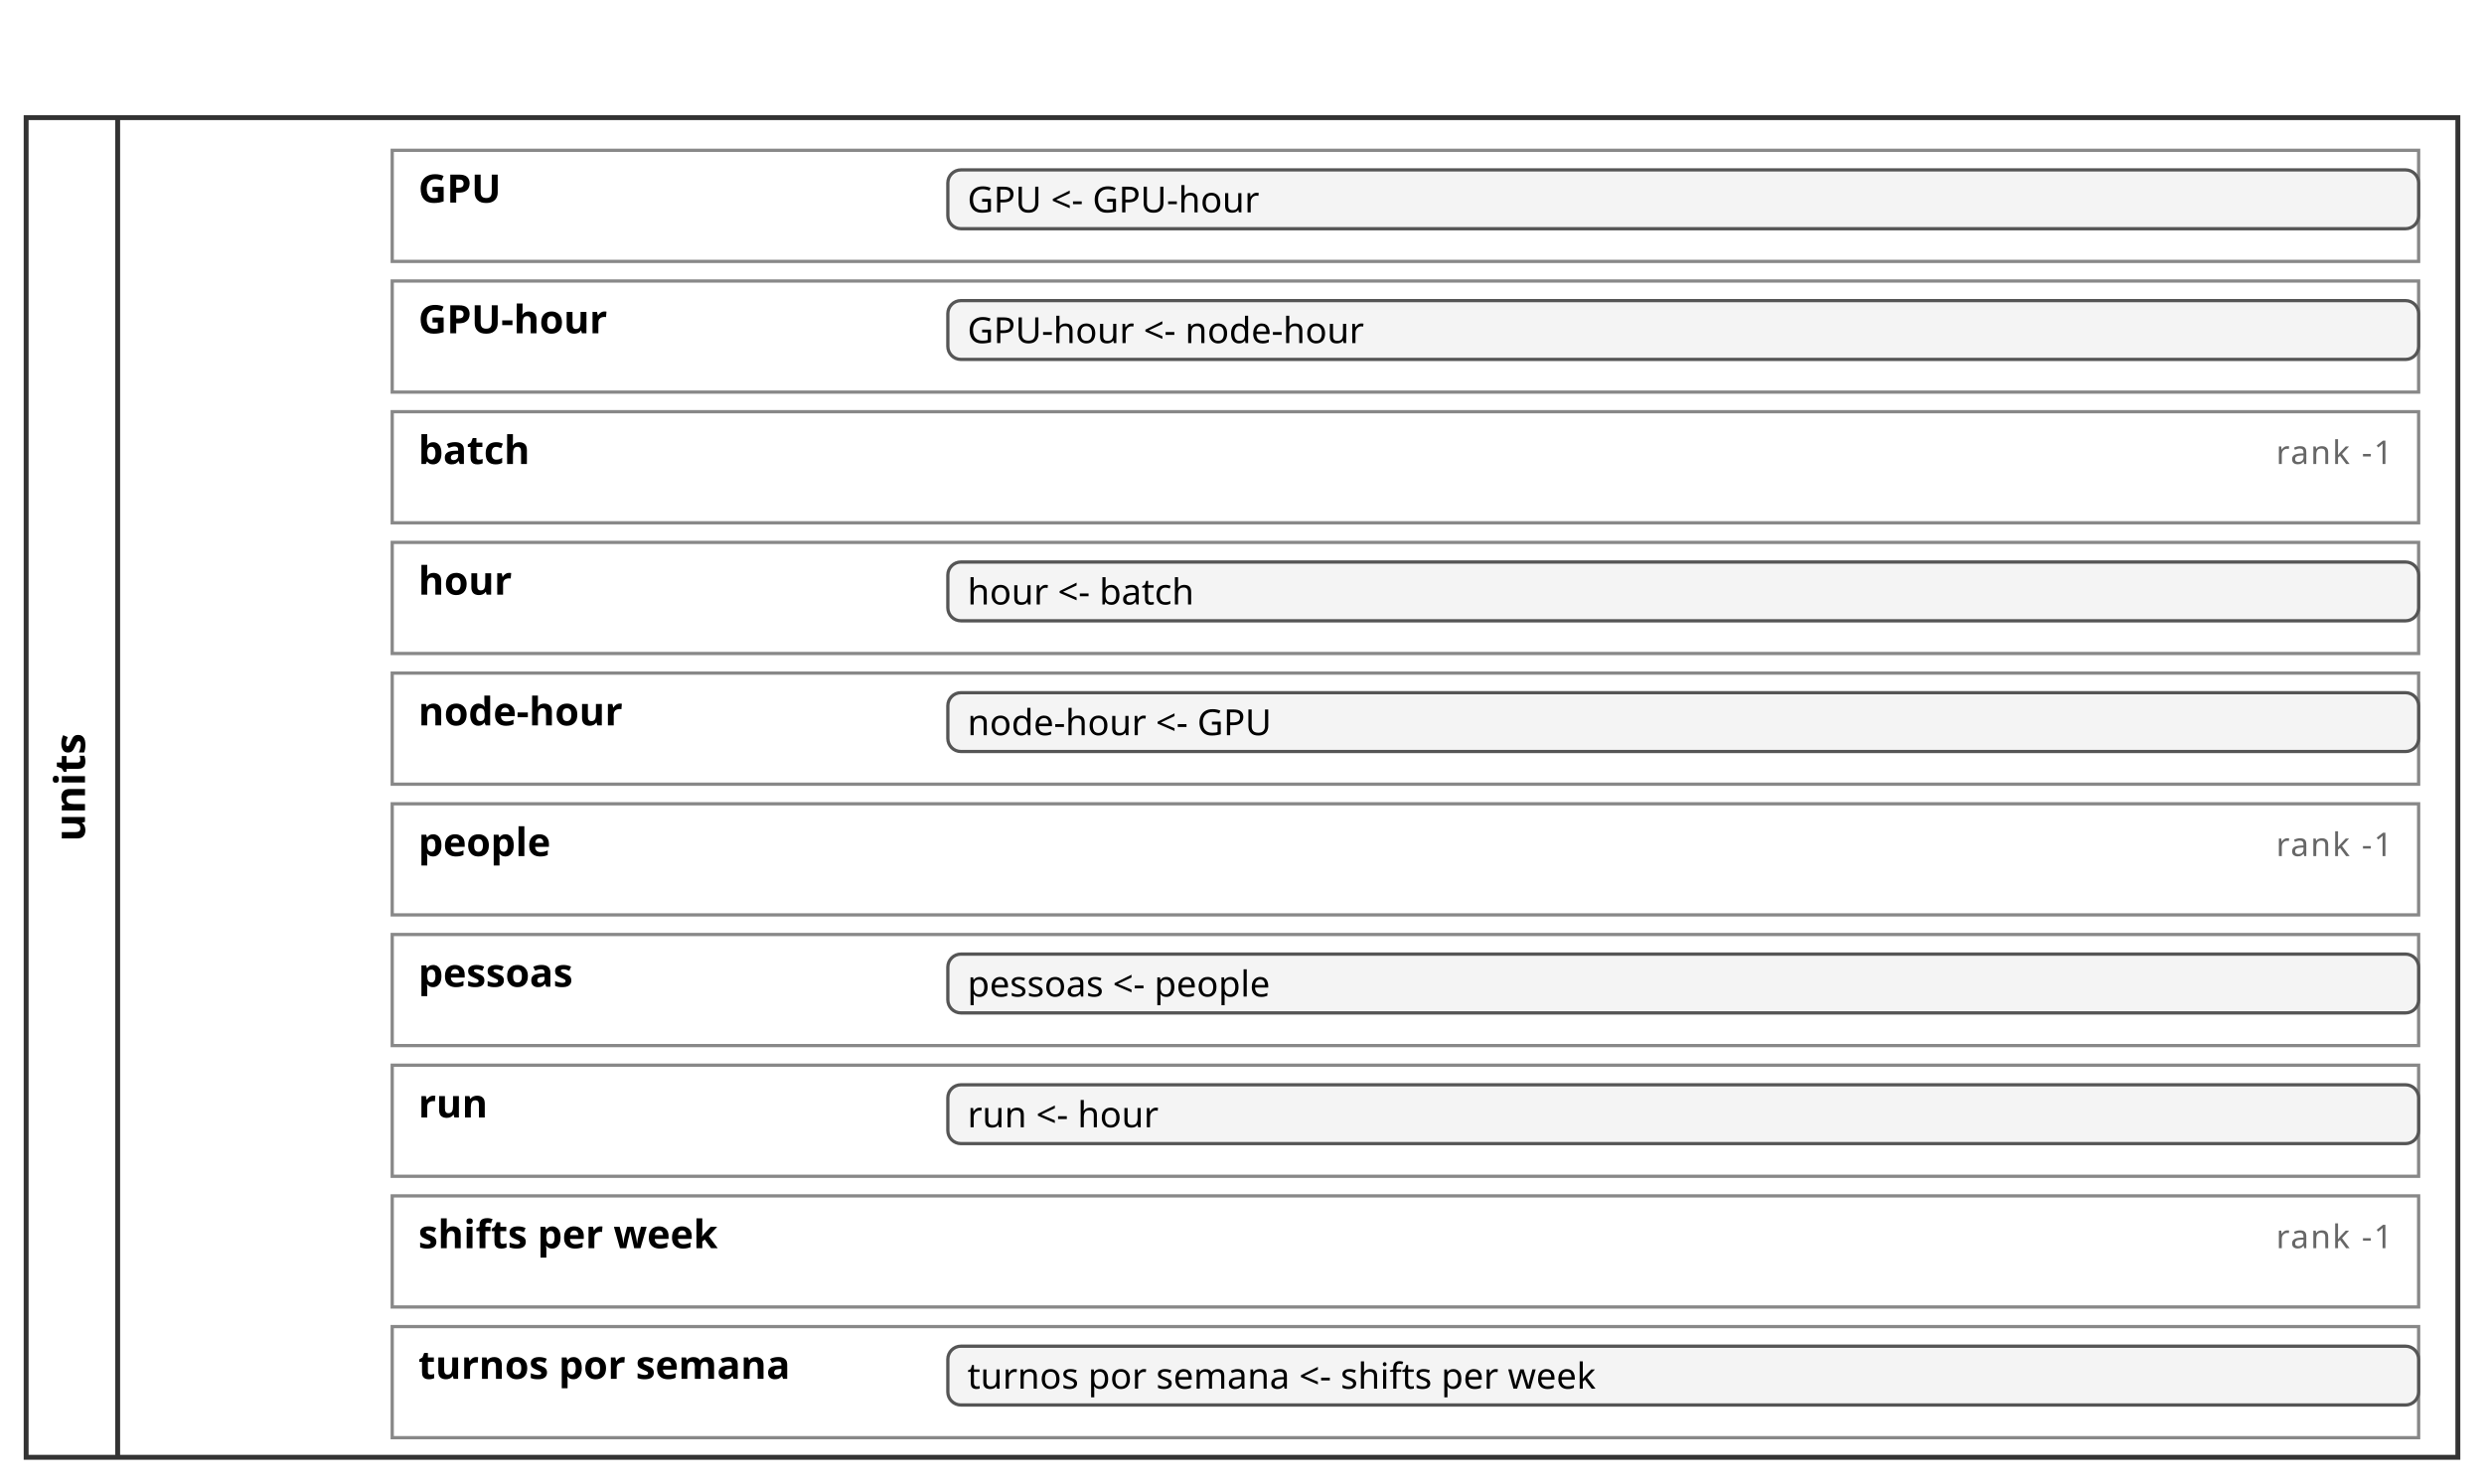
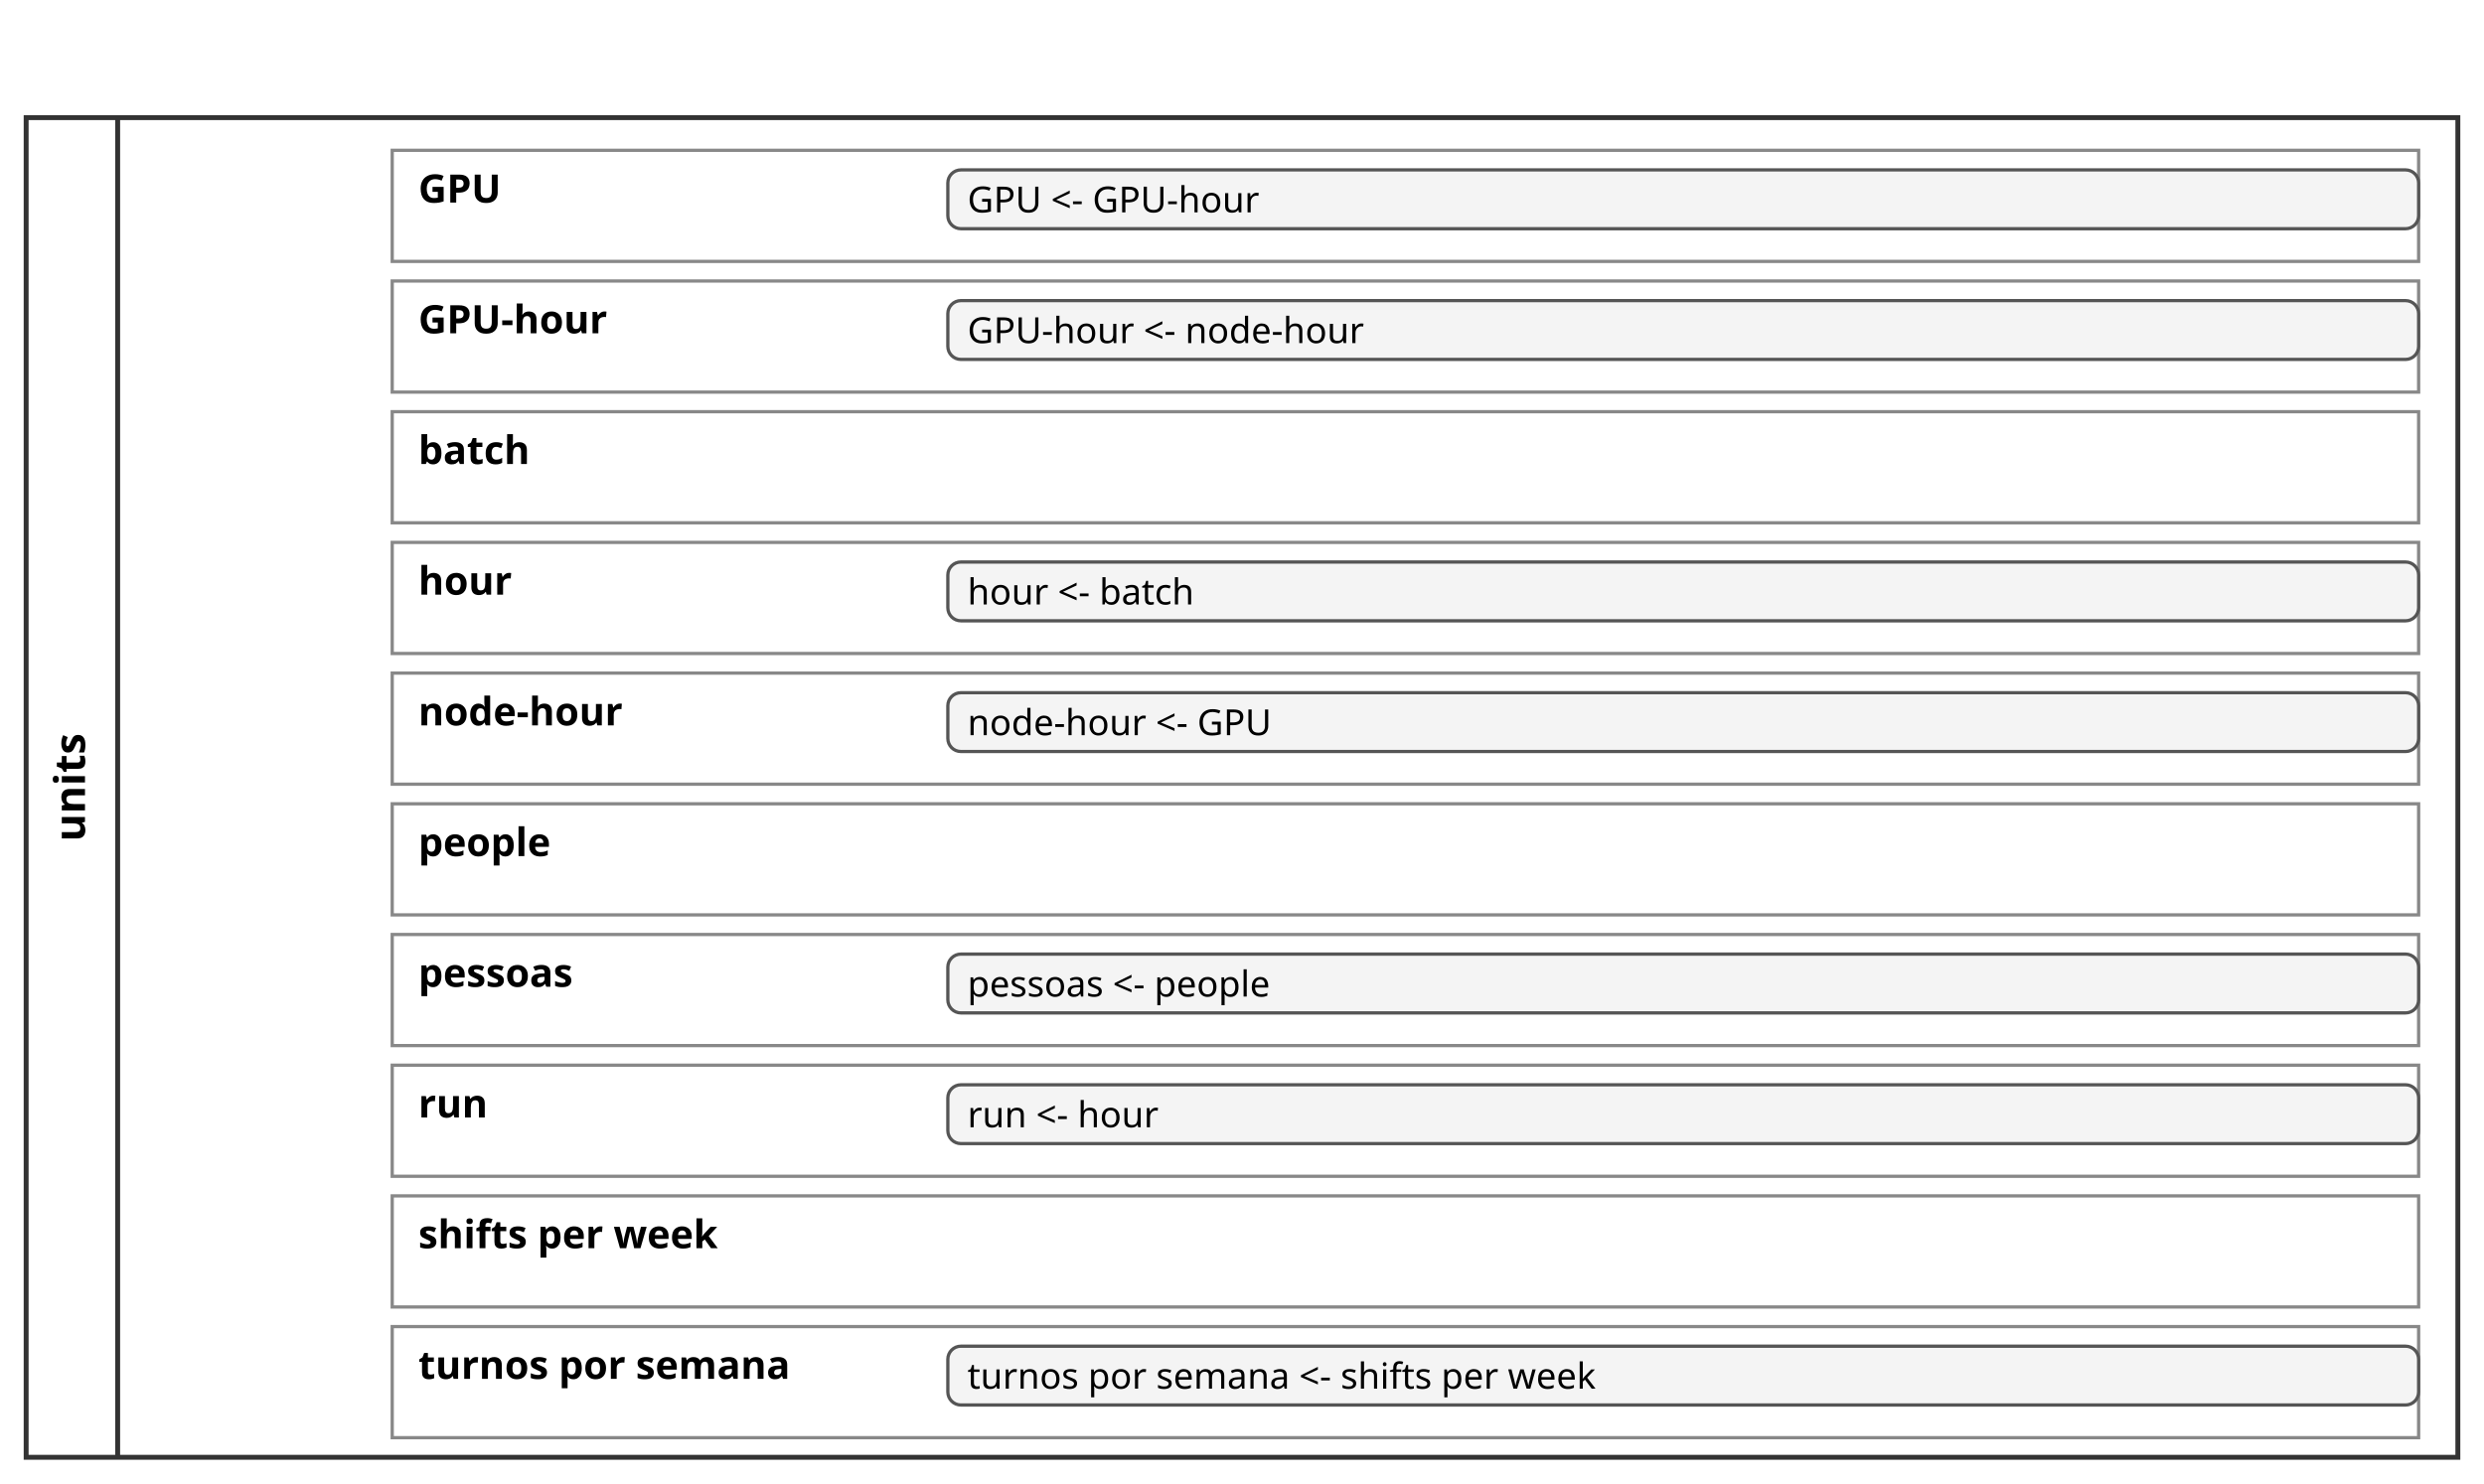
<svg xmlns="http://www.w3.org/2000/svg" viewBox="0 0 760 454" width="760">
-   <style>.poolBox{fill:none;stroke:#333;stroke-width:1.5} .laneBox{fill:none;stroke:#888} .activity{fill:#f4f4f4;stroke:#555} .task{stroke-width:1} .callActivity{stroke-width:3.5} .subProcess{stroke-width:1} .marker{fill:none;stroke:#555;stroke-width:1} .laneName{font:12px sans-serif;font-weight:600} .nodeName{font:11px sans-serif} .poolName{font:13px sans-serif;font-weight:700} .rankName{font:10px sans-serif;fill:#666;letter-spacing:.5px} .groupBox{fill:none;stroke:#555;stroke-width:1.5;stroke-dasharray:6 4} .groupName{font:10px sans-serif;fill:#555;font-style:italic} .depLine{fill:none;stroke:#555;stroke-width:1.2;stroke-dasharray:3 3} .noteBox{fill:none;stroke:#555;stroke-width:1} .noteText{font:11px sans-serif;fill:#333} .noteCite{font:9px monospace;fill:#777}</style>
+   <style>.poolBox{fill:none;stroke:#333;stroke-width:1.5} .laneBox{fill:none;stroke:#888} .activity{fill:#f4f4f4;stroke:#555} .task{stroke-width:1} .callActivity{stroke-width:3.5} .subProcess{stroke-width:1} .marker{fill:none;stroke:#555;stroke-width:1} .laneName{font:12px sans-serif;font-weight:600} .nodeName{font:11px sans-serif} .poolName{font:13px sans-serif;font-weight:700} .rankName{font:10px sans-serif;fill:#666;letter-spacing:.5px} .refuted{stroke:#b00;stroke-width:2.5} .coverName{font:10px sans-serif;fill:#888} .groupBox{fill:none;stroke:#555;stroke-width:1.5;stroke-dasharray:6 4} .groupName{font:10px sans-serif;fill:#555;font-style:italic} .depLine{fill:none;stroke:#555;stroke-width:1.2;stroke-dasharray:3 3} .noteBox{fill:none;stroke:#555;stroke-width:1} .noteText{font:11px sans-serif;fill:#333} .noteCite{font:9px monospace;fill:#777}</style>
  <defs>
    <marker id="depArrow" viewBox="0 0 8 8" refX="7" refY="4" markerWidth="7" markerHeight="7" orient="auto">
      <path d="M0 0 L8 4 L0 8" fill="none" stroke="#555" />
    </marker>
  </defs>
  <g class="pool" data-filing="units" id="pool-units">
    <rect id="pool-units-box" x="8" y="36" width="744" height="410" class="poolBox" />
    <path id="pool-units-band" d="M36 36 v410" class="poolBox" />
    <text id="pool-units-name" transform="translate(26,241) rotate(-90)" text-anchor="middle" class="poolName">units</text>
  </g>
-   <g class="lane" data-layer="GPU" data-rank="-1" id="lane_GPU">
+   <g class="lane" data-layer="GPU" id="lane_GPU">
    <rect id="lane_GPU-box" x="120" y="46" width="620" height="34" class="laneBox" />
    <text id="lane_GPU-name" x="128" y="62" class="laneName">GPU</text>
-     <text id="lane_GPU-rank" x="732" y="62" class="rankName" text-anchor="end">rank -1</text>
    <g class="node" data-id="edge_GPU__GPU-hour" data-kind="task" id="edge_GPU__GPU-hour">
      <rect id="edge_GPU__GPU-hour-box" x="290" y="52" width="450" height="18" rx="4" class="activity task" />
      <text id="edge_GPU__GPU-hour-name" x="296" y="65" class="nodeName">GPU &lt;- GPU-hour</text>
    </g>
  </g>
-   <g class="lane" data-layer="GPU-hour" data-rank="-1" id="lane_GPU-hour">
+   <g class="lane" data-layer="GPU-hour" id="lane_GPU-hour">
    <rect id="lane_GPU-hour-box" x="120" y="86" width="620" height="34" class="laneBox" />
    <text id="lane_GPU-hour-name" x="128" y="102" class="laneName">GPU-hour</text>
-     <text id="lane_GPU-hour-rank" x="732" y="102" class="rankName" text-anchor="end">rank -1</text>
    <g class="node" data-id="edge_GPU-hour__node-hour" data-kind="task" id="edge_GPU-hour__node-hour">
      <rect id="edge_GPU-hour__node-hour-box" x="290" y="92" width="450" height="18" rx="4" class="activity task" />
      <text id="edge_GPU-hour__node-hour-name" x="296" y="105" class="nodeName">GPU-hour &lt;- node-hour</text>
    </g>
  </g>
-   <g class="lane" data-layer="batch" data-rank="-1" id="lane_batch">
+   <g class="lane" data-layer="batch" id="lane_batch">
    <rect id="lane_batch-box" x="120" y="126" width="620" height="34" class="laneBox" />
    <text id="lane_batch-name" x="128" y="142" class="laneName">batch</text>
-     <text id="lane_batch-rank" x="732" y="142" class="rankName" text-anchor="end">rank -1</text>
  </g>
-   <g class="lane" data-layer="hour" data-rank="-1" id="lane_hour">
+   <g class="lane" data-layer="hour" id="lane_hour">
    <rect id="lane_hour-box" x="120" y="166" width="620" height="34" class="laneBox" />
    <text id="lane_hour-name" x="128" y="182" class="laneName">hour</text>
-     <text id="lane_hour-rank" x="732" y="182" class="rankName" text-anchor="end">rank -1</text>
    <g class="node" data-id="edge_hour__batch" data-kind="task" id="edge_hour__batch">
      <rect id="edge_hour__batch-box" x="290" y="172" width="450" height="18" rx="4" class="activity task" />
      <text id="edge_hour__batch-name" x="296" y="185" class="nodeName">hour &lt;- batch</text>
    </g>
  </g>
-   <g class="lane" data-layer="node-hour" data-rank="-1" id="lane_node-hour">
+   <g class="lane" data-layer="node-hour" id="lane_node-hour">
    <rect id="lane_node-hour-box" x="120" y="206" width="620" height="34" class="laneBox" />
    <text id="lane_node-hour-name" x="128" y="222" class="laneName">node-hour</text>
-     <text id="lane_node-hour-rank" x="732" y="222" class="rankName" text-anchor="end">rank -1</text>
    <g class="node" data-id="edge_node-hour__GPU" data-kind="task" id="edge_node-hour__GPU">
      <rect id="edge_node-hour__GPU-box" x="290" y="212" width="450" height="18" rx="4" class="activity task" />
      <text id="edge_node-hour__GPU-name" x="296" y="225" class="nodeName">node-hour &lt;- GPU</text>
    </g>
  </g>
-   <g class="lane" data-layer="people" data-rank="-1" id="lane_people">
+   <g class="lane" data-layer="people" id="lane_people">
    <rect id="lane_people-box" x="120" y="246" width="620" height="34" class="laneBox" />
    <text id="lane_people-name" x="128" y="262" class="laneName">people</text>
-     <text id="lane_people-rank" x="732" y="262" class="rankName" text-anchor="end">rank -1</text>
  </g>
-   <g class="lane" data-layer="pessoas" data-rank="-1" id="lane_pessoas">
+   <g class="lane" data-layer="pessoas" id="lane_pessoas">
    <rect id="lane_pessoas-box" x="120" y="286" width="620" height="34" class="laneBox" />
    <text id="lane_pessoas-name" x="128" y="302" class="laneName">pessoas</text>
-     <text id="lane_pessoas-rank" x="732" y="302" class="rankName" text-anchor="end">rank -1</text>
    <g class="node" data-id="edge_pessoas__people" data-kind="task" id="edge_pessoas__people">
      <rect id="edge_pessoas__people-box" x="290" y="292" width="450" height="18" rx="4" class="activity task" />
      <text id="edge_pessoas__people-name" x="296" y="305" class="nodeName">pessoas &lt;- people</text>
    </g>
  </g>
-   <g class="lane" data-layer="run" data-rank="-1" id="lane_run">
+   <g class="lane" data-layer="run" id="lane_run">
    <rect id="lane_run-box" x="120" y="326" width="620" height="34" class="laneBox" />
    <text id="lane_run-name" x="128" y="342" class="laneName">run</text>
-     <text id="lane_run-rank" x="732" y="342" class="rankName" text-anchor="end">rank -1</text>
    <g class="node" data-id="edge_run__hour" data-kind="task" id="edge_run__hour">
      <rect id="edge_run__hour-box" x="290" y="332" width="450" height="18" rx="4" class="activity task" />
      <text id="edge_run__hour-name" x="296" y="345" class="nodeName">run &lt;- hour</text>
    </g>
  </g>
-   <g class="lane" data-layer="shifts per week" data-rank="-1" id="lane_shifts_per_week">
+   <g class="lane" data-layer="shifts per week" id="lane_shifts_per_week">
    <rect id="lane_shifts_per_week-box" x="120" y="366" width="620" height="34" class="laneBox" />
    <text id="lane_shifts_per_week-name" x="128" y="382" class="laneName">shifts per week</text>
-     <text id="lane_shifts_per_week-rank" x="732" y="382" class="rankName" text-anchor="end">rank -1</text>
  </g>
-   <g class="lane" data-layer="turnos por semana" data-rank="-1" id="lane_turnos_por_semana">
+   <g class="lane" data-layer="turnos por semana" id="lane_turnos_por_semana">
    <rect id="lane_turnos_por_semana-box" x="120" y="406" width="620" height="34" class="laneBox" />
    <text id="lane_turnos_por_semana-name" x="128" y="422" class="laneName">turnos por semana</text>
-     <text id="lane_turnos_por_semana-rank" x="732" y="422" class="rankName" text-anchor="end">rank -1</text>
    <g class="node" data-id="edge_turnos_por_semana__shifts_per_week" data-kind="task" id="edge_turnos_por_semana__shifts_per_week">
      <rect id="edge_turnos_por_semana__shifts_per_week-box" x="290" y="412" width="450" height="18" rx="4" class="activity task" />
      <text id="edge_turnos_por_semana__shifts_per_week-name" x="296" y="425" class="nodeName">turnos por semana &lt;- shifts per week</text>
    </g>
  </g>
</svg>
